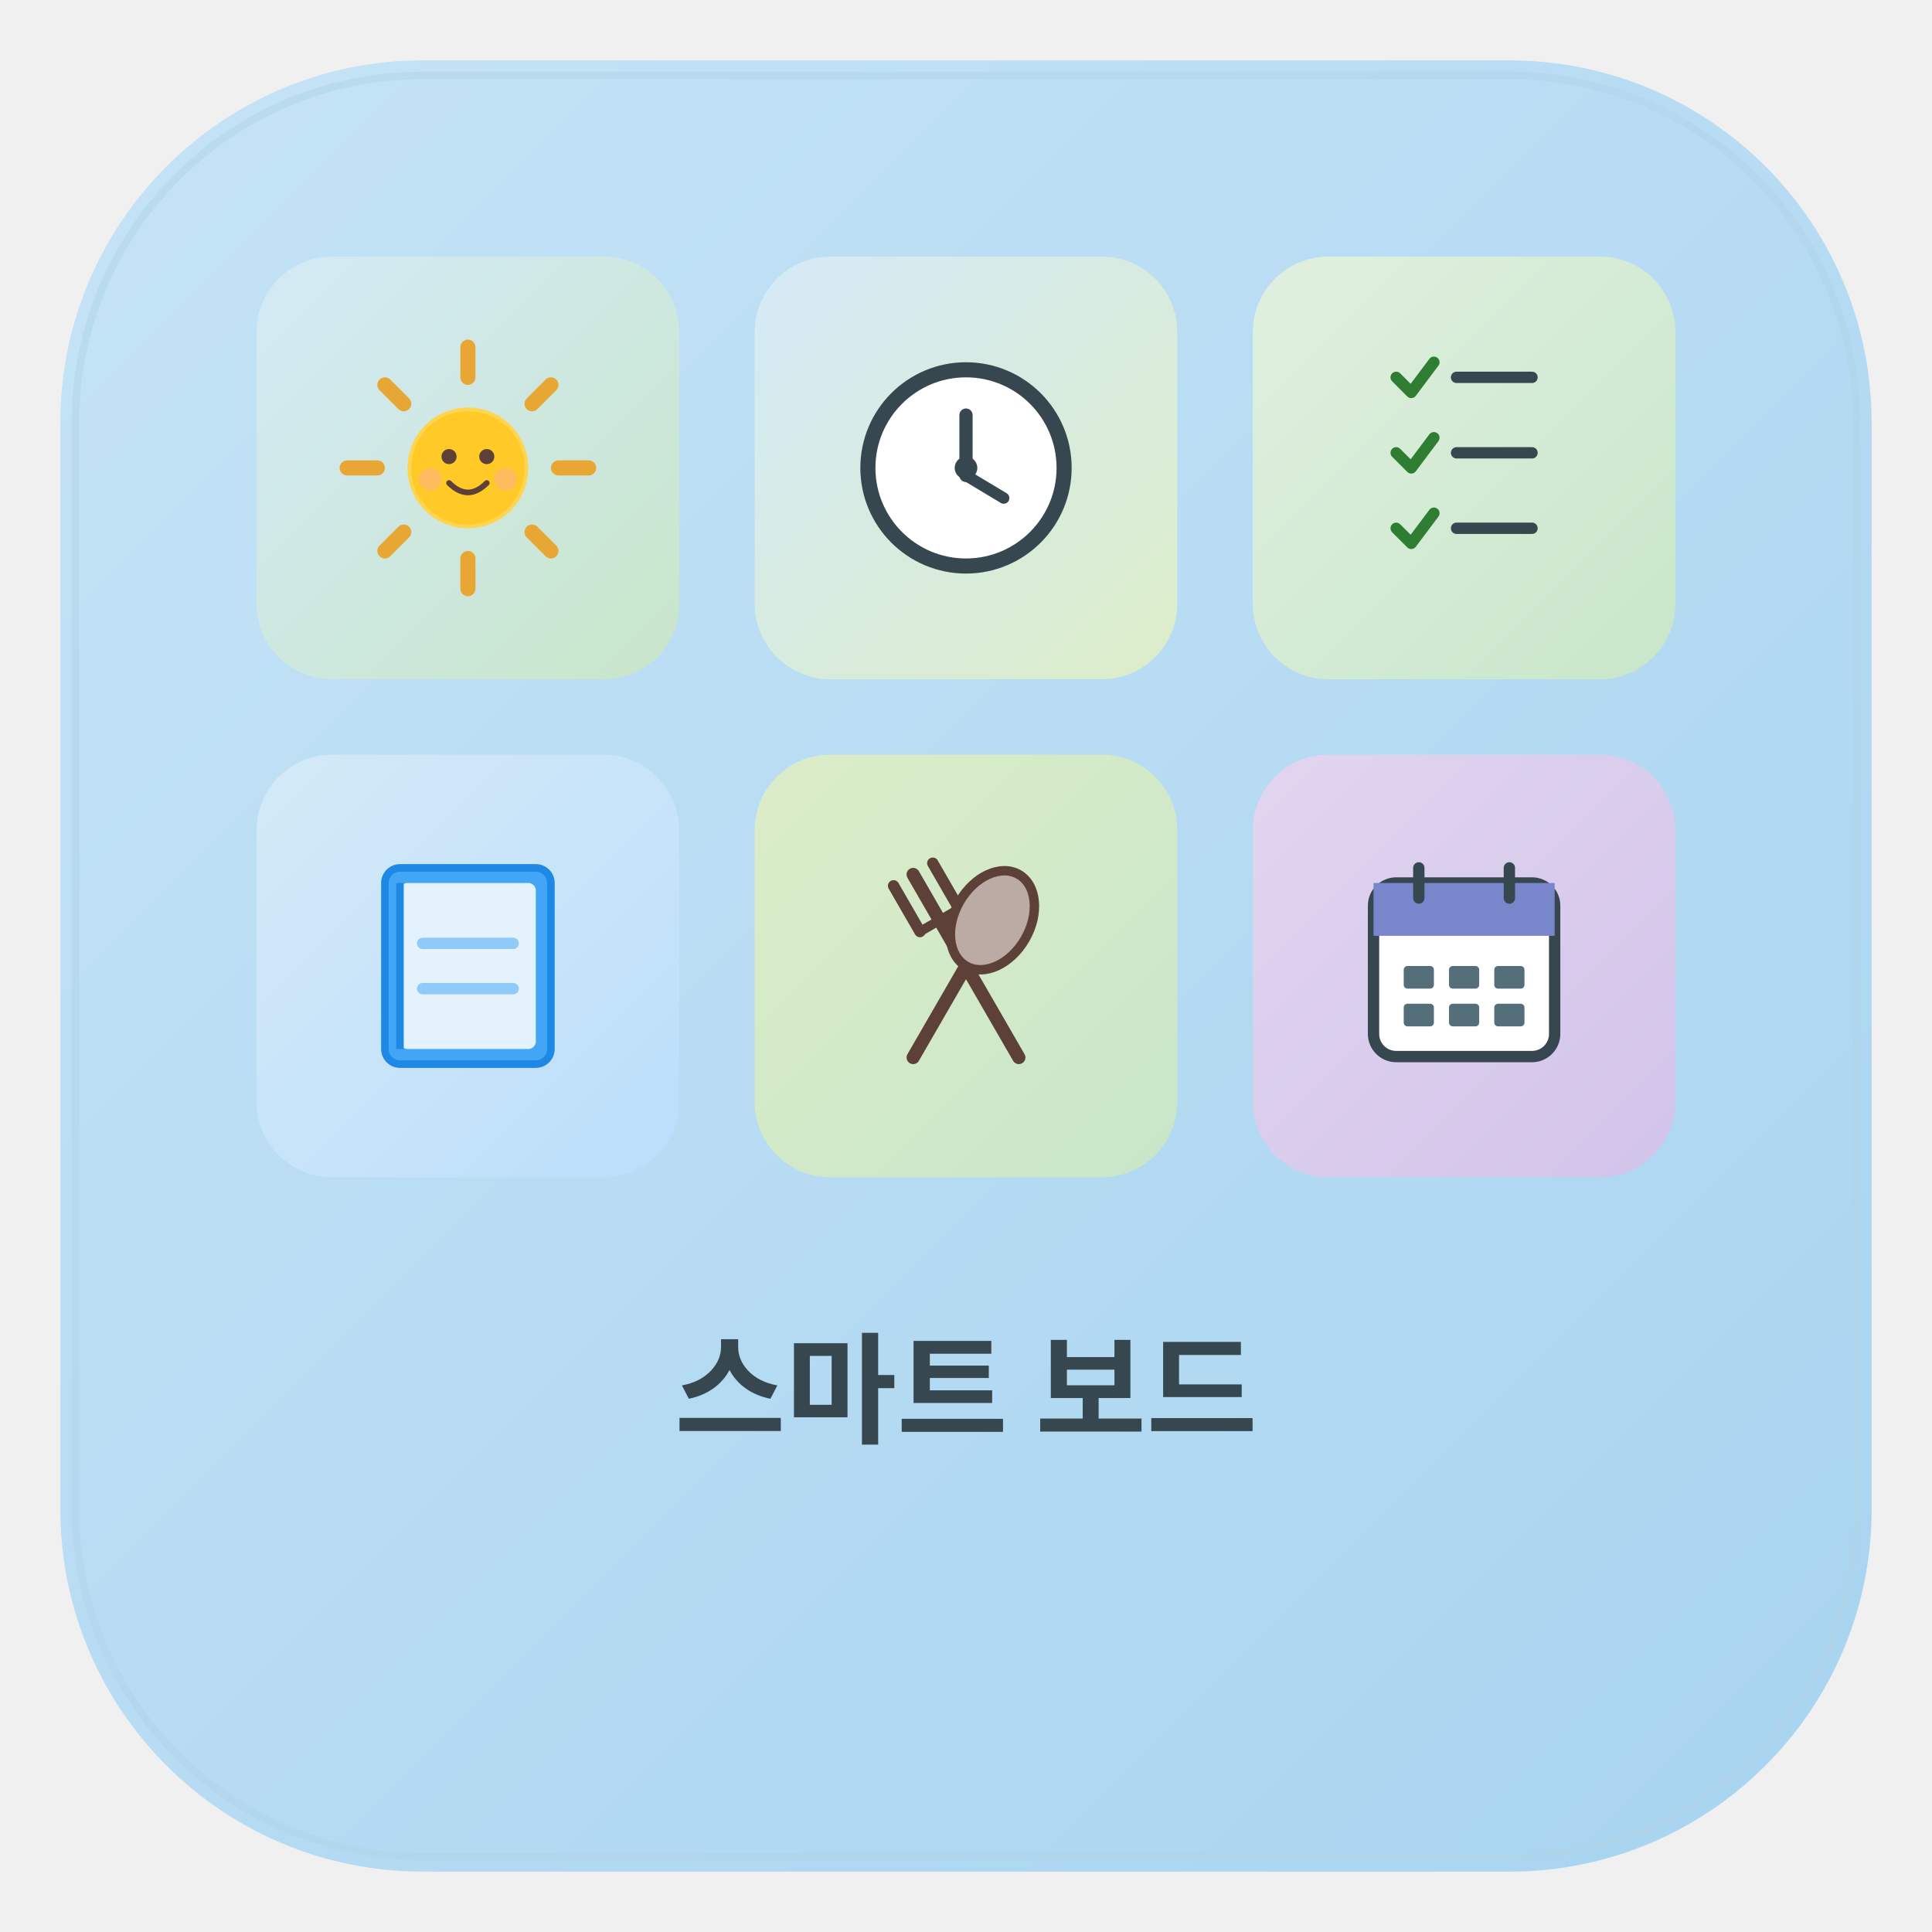
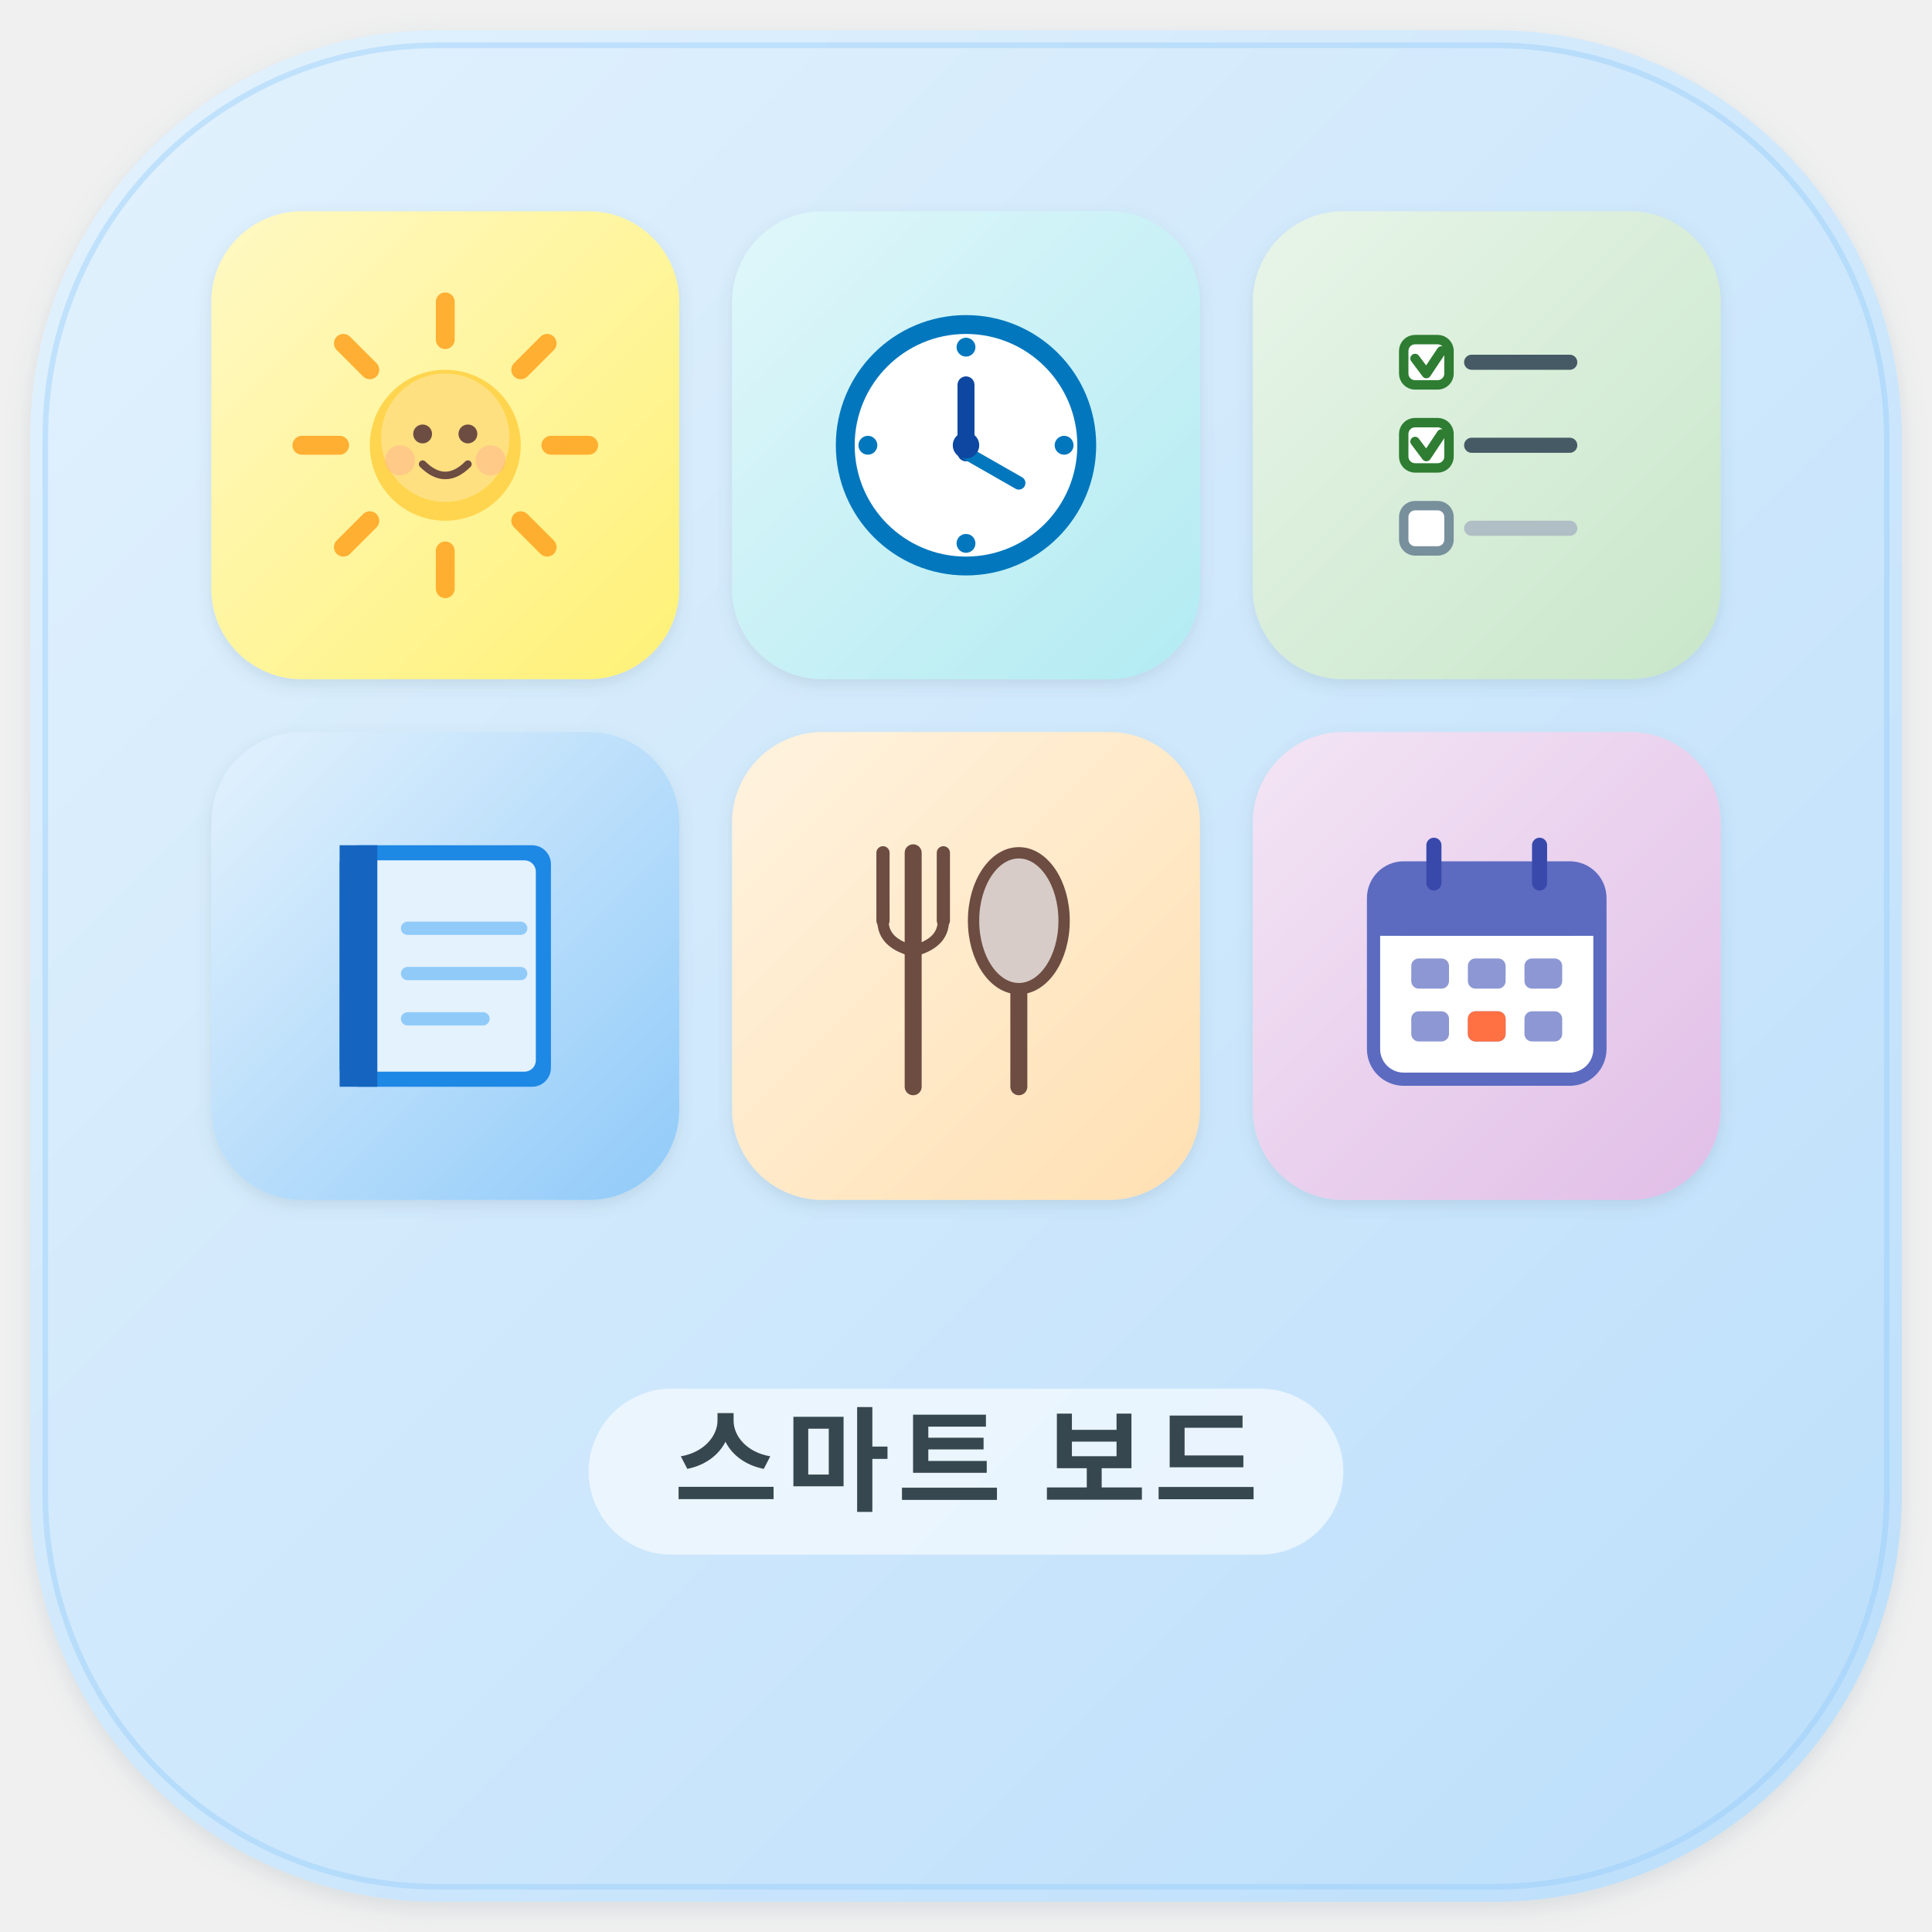
<svg xmlns="http://www.w3.org/2000/svg" viewBox="0 0 512 512">
  <defs>
-     <linearGradient id="bg" x1="0%" y1="0%" x2="100%" y2="100%">
-       <stop offset="0%" style="stop-color:#c5e3f6;stop-opacity:1" />
-       <stop offset="100%" style="stop-color:#a8d4f0;stop-opacity:1" />
+     <linearGradient id="bg" x1="0" y1="0" x2="512" y2="512" gradientUnits="userSpaceOnUse">
+       <stop offset="0%" stop-color="#E3F2FD" />
+       <stop offset="100%" stop-color="#BBDEFB" />
    </linearGradient>
-     <linearGradient id="cell1" x1="0%" y1="0%" x2="100%" y2="100%">
-       <stop offset="0%" style="stop-color:#d4eaf7;stop-opacity:1" />
-       <stop offset="100%" style="stop-color:#c8e6c9;stop-opacity:1" />
+     <linearGradient id="g1" x1="0" y1="0" x2="1" y2="1">
+       <stop offset="0%" stop-color="#FFF9C4" />
+       <stop offset="100%" stop-color="#FFF176" />
    </linearGradient>
-     <linearGradient id="cell2" x1="0%" y1="0%" x2="100%" y2="100%">
-       <stop offset="0%" style="stop-color:#d4eaf7;stop-opacity:1" />
-       <stop offset="100%" style="stop-color:#dcedc8;stop-opacity:1" />
+     <linearGradient id="g2" x1="0" y1="0" x2="1" y2="1">
+       <stop offset="0%" stop-color="#E0F7FA" />
+       <stop offset="100%" stop-color="#B2EBF2" />
    </linearGradient>
-     <linearGradient id="cell3" x1="0%" y1="0%" x2="100%" y2="100%">
-       <stop offset="0%" style="stop-color:#e0f0e0;stop-opacity:1" />
-       <stop offset="100%" style="stop-color:#c8e6c9;stop-opacity:1" />
+     <linearGradient id="g3" x1="0" y1="0" x2="1" y2="1">
+       <stop offset="0%" stop-color="#E8F5E9" />
+       <stop offset="100%" stop-color="#C8E6C9" />
    </linearGradient>
-     <linearGradient id="cell4" x1="0%" y1="0%" x2="100%" y2="100%">
-       <stop offset="0%" style="stop-color:#d4eaf7;stop-opacity:1" />
-       <stop offset="100%" style="stop-color:#bbdefb;stop-opacity:1" />
+     <linearGradient id="g4" x1="0" y1="0" x2="1" y2="1">
+       <stop offset="0%" stop-color="#E3F2FD" />
+       <stop offset="100%" stop-color="#90CAF9" />
    </linearGradient>
-     <linearGradient id="cell5" x1="0%" y1="0%" x2="100%" y2="100%">
-       <stop offset="0%" style="stop-color:#dcedc8;stop-opacity:1" />
-       <stop offset="100%" style="stop-color:#c8e6c9;stop-opacity:1" />
+     <linearGradient id="g5" x1="0" y1="0" x2="1" y2="1">
+       <stop offset="0%" stop-color="#FFF3E0" />
+       <stop offset="100%" stop-color="#FFE0B2" />
    </linearGradient>
-     <linearGradient id="cell6" x1="0%" y1="0%" x2="100%" y2="100%">
-       <stop offset="0%" style="stop-color:#e1d5f0;stop-opacity:1" />
-       <stop offset="100%" style="stop-color:#d1c4e9;stop-opacity:1" />
+     <linearGradient id="g6" x1="0" y1="0" x2="1" y2="1">
+       <stop offset="0%" stop-color="#F3E5F5" />
+       <stop offset="100%" stop-color="#E1BEE7" />
    </linearGradient>
+     <filter id="shadow" x="-4%" y="-4%" width="108%" height="108%">
+       <feDropShadow dx="0" dy="2" stdDeviation="3" flood-color="#90A4AE" flood-opacity="0.25" />
+     </filter>
+     <filter id="cellShadow" x="-8%" y="-8%" width="116%" height="120%">
+       <feDropShadow dx="0" dy="1.5" stdDeviation="2" flood-color="#546E7A" flood-opacity="0.15" />
+     </filter>
  </defs>
-   <rect x="16" y="16" width="480" height="480" rx="96" ry="96" fill="url(#bg)" />
-   <rect x="20" y="20" width="472" height="472" rx="92" ry="92" fill="none" stroke="#b0d4e8" stroke-width="2" opacity="0.5" />
-   <rect x="68" y="68" width="112" height="112" rx="20" ry="20" fill="url(#cell1)" />
-   <rect x="200" y="68" width="112" height="112" rx="20" ry="20" fill="url(#cell2)" />
-   <rect x="332" y="68" width="112" height="112" rx="20" ry="20" fill="url(#cell3)" />
-   <rect x="68" y="200" width="112" height="112" rx="20" ry="20" fill="url(#cell4)" />
-   <rect x="200" y="200" width="112" height="112" rx="20" ry="20" fill="url(#cell5)" />
-   <rect x="332" y="200" width="112" height="112" rx="20" ry="20" fill="url(#cell6)" />
-   <g transform="translate(124, 124)">
-     <g stroke="#e8a735" stroke-width="4" stroke-linecap="round">
-       <line x1="0" y1="-32" x2="0" y2="-24" />
-       <line x1="0" y1="24" x2="0" y2="32" />
-       <line x1="-32" y1="0" x2="-24" y2="0" />
-       <line x1="24" y1="0" x2="32" y2="0" />
-       <line x1="-22" y1="-22" x2="-17" y2="-17" />
-       <line x1="17" y1="-17" x2="22" y2="-22" />
-       <line x1="-22" y1="22" x2="-17" y2="17" />
-       <line x1="17" y1="17" x2="22" y2="22" />
+   <rect x="8" y="8" width="496" height="496" rx="108" ry="108" fill="url(#bg)" filter="url(#shadow)" />
+   <rect x="12" y="12" width="488" height="488" rx="104" ry="104" fill="none" stroke="#90CAF9" stroke-width="1.5" opacity="0.4" />
+   <rect x="56" y="56" width="124" height="124" rx="24" ry="24" fill="url(#g1)" filter="url(#cellShadow)" />
+   <rect x="194" y="56" width="124" height="124" rx="24" ry="24" fill="url(#g2)" filter="url(#cellShadow)" />
+   <rect x="332" y="56" width="124" height="124" rx="24" ry="24" fill="url(#g3)" filter="url(#cellShadow)" />
+   <rect x="56" y="194" width="124" height="124" rx="24" ry="24" fill="url(#g4)" filter="url(#cellShadow)" />
+   <rect x="194" y="194" width="124" height="124" rx="24" ry="24" fill="url(#g5)" filter="url(#cellShadow)" />
+   <rect x="332" y="194" width="124" height="124" rx="24" ry="24" fill="url(#g6)" filter="url(#cellShadow)" />
+   <g transform="translate(118, 118)">
+     <g stroke="#FFA726" stroke-width="5" stroke-linecap="round" opacity="0.9">
+       <line x1="0" y1="-38" x2="0" y2="-28" />
+       <line x1="0" y1="28" x2="0" y2="38" />
+       <line x1="-38" y1="0" x2="-28" y2="0" />
+       <line x1="28" y1="0" x2="38" y2="0" />
+       <line x1="-27" y1="-27" x2="-20" y2="-20" />
+       <line x1="20" y1="-20" x2="27" y2="-27" />
+       <line x1="-27" y1="27" x2="-20" y2="20" />
+       <line x1="20" y1="20" x2="27" y2="27" />
    </g>
-     <circle cx="0" cy="0" r="16" fill="#ffd54f" />
-     <circle cx="0" cy="0" r="15" fill="#ffca28" />
-     <circle cx="-5" cy="-3" r="2" fill="#5d4037" />
-     <circle cx="5" cy="-3" r="2" fill="#5d4037" />
-     <path d="M-5,4 Q0,9 5,4" fill="none" stroke="#5d4037" stroke-width="1.5" stroke-linecap="round" />
-     <circle cx="-10" cy="3" r="3" fill="#ffab91" opacity="0.5" />
-     <circle cx="10" cy="3" r="3" fill="#ffab91" opacity="0.5" />
+     <circle cx="0" cy="0" r="20" fill="#FFD54F" />
+     <circle cx="0" cy="-2" r="17" fill="#FFECB3" opacity="0.5" />
+     <circle cx="-6" cy="-3" r="2.5" fill="#6D4C41" />
+     <circle cx="6" cy="-3" r="2.5" fill="#6D4C41" />
+     <path d="M-6,5 Q0,11 6,5" fill="none" stroke="#6D4C41" stroke-width="2" stroke-linecap="round" />
+     <circle cx="-12" cy="4" r="4" fill="#FFAB91" opacity="0.4" />
+     <circle cx="12" cy="4" r="4" fill="#FFAB91" opacity="0.4" />
  </g>
-   <g transform="translate(256, 124)">
-     <circle cx="0" cy="0" r="26" fill="white" stroke="#37474f" stroke-width="4" />
-     <line x1="0" y1="2" x2="0" y2="-14" stroke="#37474f" stroke-width="3.5" stroke-linecap="round" />
-     <line x1="0" y1="2" x2="10" y2="8" stroke="#37474f" stroke-width="3" stroke-linecap="round" />
-     <circle cx="0" cy="0" r="3" fill="#37474f" />
+   <g transform="translate(256, 118)">
+     <circle cx="0" cy="0" r="32" fill="white" />
+     <circle cx="0" cy="0" r="32" fill="none" stroke="#0277BD" stroke-width="5" />
+     <g fill="#0277BD">
+       <circle cx="0" cy="-26" r="2.5" />
+       <circle cx="0" cy="26" r="2.5" />
+       <circle cx="26" cy="0" r="2.5" />
+       <circle cx="-26" cy="0" r="2.5" />
+     </g>
+     <line x1="0" y1="2" x2="0" y2="-16" stroke="#0D47A1" stroke-width="4.5" stroke-linecap="round" />
+     <line x1="0" y1="2" x2="14" y2="10" stroke="#0277BD" stroke-width="3.5" stroke-linecap="round" />
+     <circle cx="0" cy="0" r="3.5" fill="#0D47A1" />
  </g>
-   <g transform="translate(388, 124)">
-     <g transform="translate(0, -20)">
-       <polyline points="-18,-4 -14,0 -8,-8" fill="none" stroke="#2e7d32" stroke-width="3" stroke-linecap="round" stroke-linejoin="round" />
-       <line x1="-2" y1="-4" x2="18" y2="-4" stroke="#37474f" stroke-width="3" stroke-linecap="round" />
+   <g transform="translate(394, 118)">
+     <g transform="translate(0,-22)">
+       <rect x="-22" y="-6" width="12" height="12" rx="3" fill="white" stroke="#2E7D32" stroke-width="2.5" />
+       <polyline points="-19,-1 -16,3 -12,-3" fill="none" stroke="#2E7D32" stroke-width="2.5" stroke-linecap="round" stroke-linejoin="round" />
+       <line x1="-4" y1="0" x2="22" y2="0" stroke="#455A64" stroke-width="4" stroke-linecap="round" />
    </g>
-     <g transform="translate(0, 0)">
-       <polyline points="-18,-4 -14,0 -8,-8" fill="none" stroke="#2e7d32" stroke-width="3" stroke-linecap="round" stroke-linejoin="round" />
-       <line x1="-2" y1="-4" x2="18" y2="-4" stroke="#37474f" stroke-width="3" stroke-linecap="round" />
+     <g transform="translate(0,0)">
+       <rect x="-22" y="-6" width="12" height="12" rx="3" fill="white" stroke="#2E7D32" stroke-width="2.5" />
+       <polyline points="-19,-1 -16,3 -12,-3" fill="none" stroke="#2E7D32" stroke-width="2.5" stroke-linecap="round" stroke-linejoin="round" />
+       <line x1="-4" y1="0" x2="22" y2="0" stroke="#455A64" stroke-width="4" stroke-linecap="round" />
    </g>
-     <g transform="translate(0, 20)">
-       <polyline points="-18,-4 -14,0 -8,-8" fill="none" stroke="#2e7d32" stroke-width="3" stroke-linecap="round" stroke-linejoin="round" />
-       <line x1="-2" y1="-4" x2="18" y2="-4" stroke="#37474f" stroke-width="3" stroke-linecap="round" />
+     <g transform="translate(0,22)">
+       <rect x="-22" y="-6" width="12" height="12" rx="3" fill="white" stroke="#78909C" stroke-width="2.5" />
+       <line x1="-4" y1="0" x2="22" y2="0" stroke="#B0BEC5" stroke-width="4" stroke-linecap="round" />
    </g>
  </g>
-   <g transform="translate(124, 256)">
-     <rect x="-22" y="-26" width="44" height="52" rx="4" ry="4" fill="#42a5f5" stroke="#1e88e5" stroke-width="2" />
-     <rect x="-18" y="-22" width="36" height="44" rx="2" ry="2" fill="#e3f2fd" />
-     <line x1="-12" y1="-6" x2="12" y2="-6" stroke="#90caf9" stroke-width="3" stroke-linecap="round" />
-     <line x1="-12" y1="6" x2="12" y2="6" stroke="#90caf9" stroke-width="3" stroke-linecap="round" />
-     <line x1="-18" y1="-22" x2="-18" y2="22" stroke="#1e88e5" stroke-width="2" />
+   <g transform="translate(118, 256)">
+     <rect x="-28" y="-32" width="56" height="64" rx="5" ry="5" fill="#1E88E5" />
+     <rect x="-24" y="-28" width="48" height="56" rx="3" ry="3" fill="#E3F2FD" />
+     <rect x="-28" y="-32" width="10" height="64" rx="5" ry="0" fill="#1565C0" />
+     <line x1="-10" y1="-10" x2="20" y2="-10" stroke="#90CAF9" stroke-width="3.5" stroke-linecap="round" />
+     <line x1="-10" y1="2" x2="20" y2="2" stroke="#90CAF9" stroke-width="3.5" stroke-linecap="round" />
+     <line x1="-10" y1="14" x2="10" y2="14" stroke="#90CAF9" stroke-width="3.5" stroke-linecap="round" />
  </g>
  <g transform="translate(256, 256)">
-     <g transform="rotate(-30)">
-       <line x1="0" y1="-28" x2="0" y2="28" stroke="#5d4037" stroke-width="3.5" stroke-linecap="round" />
-       <line x1="-6" y1="-28" x2="-6" y2="-14" stroke="#5d4037" stroke-width="3" stroke-linecap="round" />
-       <line x1="6" y1="-28" x2="6" y2="-14" stroke="#5d4037" stroke-width="3" stroke-linecap="round" />
-       <line x1="-6" y1="-14" x2="6" y2="-14" stroke="#5d4037" stroke-width="2.5" />
+     <g transform="translate(-14, 0)">
+       <line x1="0" y1="-30" x2="0" y2="32" stroke="#6D4C41" stroke-width="4.5" stroke-linecap="round" />
+       <line x1="-8" y1="-30" x2="-8" y2="-12" stroke="#6D4C41" stroke-width="3.5" stroke-linecap="round" />
+       <line x1="8" y1="-30" x2="8" y2="-12" stroke="#6D4C41" stroke-width="3.5" stroke-linecap="round" />
+       <path d="M-8,-12 Q-8,-6 0,-4 Q8,-6 8,-12" fill="none" stroke="#6D4C41" stroke-width="3" stroke-linecap="round" />
    </g>
-     <g transform="rotate(30)">
-       <line x1="0" y1="0" x2="0" y2="28" stroke="#5d4037" stroke-width="3.5" stroke-linecap="round" />
-       <ellipse cx="0" cy="-14" rx="10" ry="14" fill="#bcaaa4" stroke="#5d4037" stroke-width="2.5" />
+     <g transform="translate(14, 0)">
+       <line x1="0" y1="4" x2="0" y2="32" stroke="#6D4C41" stroke-width="4.5" stroke-linecap="round" />
+       <ellipse cx="0" cy="-12" rx="12" ry="18" fill="#D7CCC8" stroke="#6D4C41" stroke-width="3" />
    </g>
  </g>
-   <g transform="translate(388, 256)">
-     <rect x="-24" y="-22" width="48" height="46" rx="6" ry="6" fill="white" stroke="#37474f" stroke-width="3" />
-     <rect x="-24" y="-22" width="48" height="14" rx="6" ry="0" fill="#7986cb" />
-     <line x1="-12" y1="-26" x2="-12" y2="-18" stroke="#37474f" stroke-width="3" stroke-linecap="round" />
-     <line x1="12" y1="-26" x2="12" y2="-18" stroke="#37474f" stroke-width="3" stroke-linecap="round" />
-     <g fill="#546e7a">
-       <rect x="-16" y="0" width="8" height="6" rx="1" />
-       <rect x="-4" y="0" width="8" height="6" rx="1" />
-       <rect x="8" y="0" width="8" height="6" rx="1" />
-       <rect x="-16" y="10" width="8" height="6" rx="1" />
-       <rect x="-4" y="10" width="8" height="6" rx="1" />
-       <rect x="8" y="10" width="8" height="6" rx="1" />
+   <g transform="translate(394, 256)">
+     <rect x="-30" y="-26" width="60" height="56" rx="8" ry="8" fill="white" stroke="#5C6BC0" stroke-width="3.5" />
+     <rect x="-30" y="-26" width="60" height="18" rx="8" ry="8" fill="#5C6BC0" />
+     <rect x="-30" y="-14" width="60" height="6" fill="#5C6BC0" />
+     <line x1="-14" y1="-32" x2="-14" y2="-22" stroke="#3949AB" stroke-width="4" stroke-linecap="round" />
+     <line x1="14" y1="-32" x2="14" y2="-22" stroke="#3949AB" stroke-width="4" stroke-linecap="round" />
+     <g fill="#5C6BC0" opacity="0.7">
+       <rect x="-20" y="-2" width="10" height="8" rx="2" />
+       <rect x="-5" y="-2" width="10" height="8" rx="2" />
+       <rect x="10" y="-2" width="10" height="8" rx="2" />
+       <rect x="-20" y="12" width="10" height="8" rx="2" />
+       <rect x="-5" y="12" width="10" height="8" rx="2" />
+       <rect x="10" y="12" width="10" height="8" rx="2" />
    </g>
+     <rect x="-5" y="12" width="10" height="8" rx="2" fill="#FF7043" />
  </g>
-   <text x="256" y="380" text-anchor="middle" font-family="Arial, sans-serif" font-size="32" font-weight="bold" fill="#37474f">스마트 보드</text>
+   <g transform="translate(256, 390)">
+     <rect x="-100" y="-22" width="200" height="44" rx="22" ry="22" fill="white" opacity="0.6" />
+     <text x="0" y="8" text-anchor="middle" font-family="'Pretendard Variable', -apple-system, BlinkMacSystemFont, sans-serif" font-size="30" font-weight="700" fill="#37474F" letter-spacing="2">스마트 보드</text>
+   </g>
</svg>
